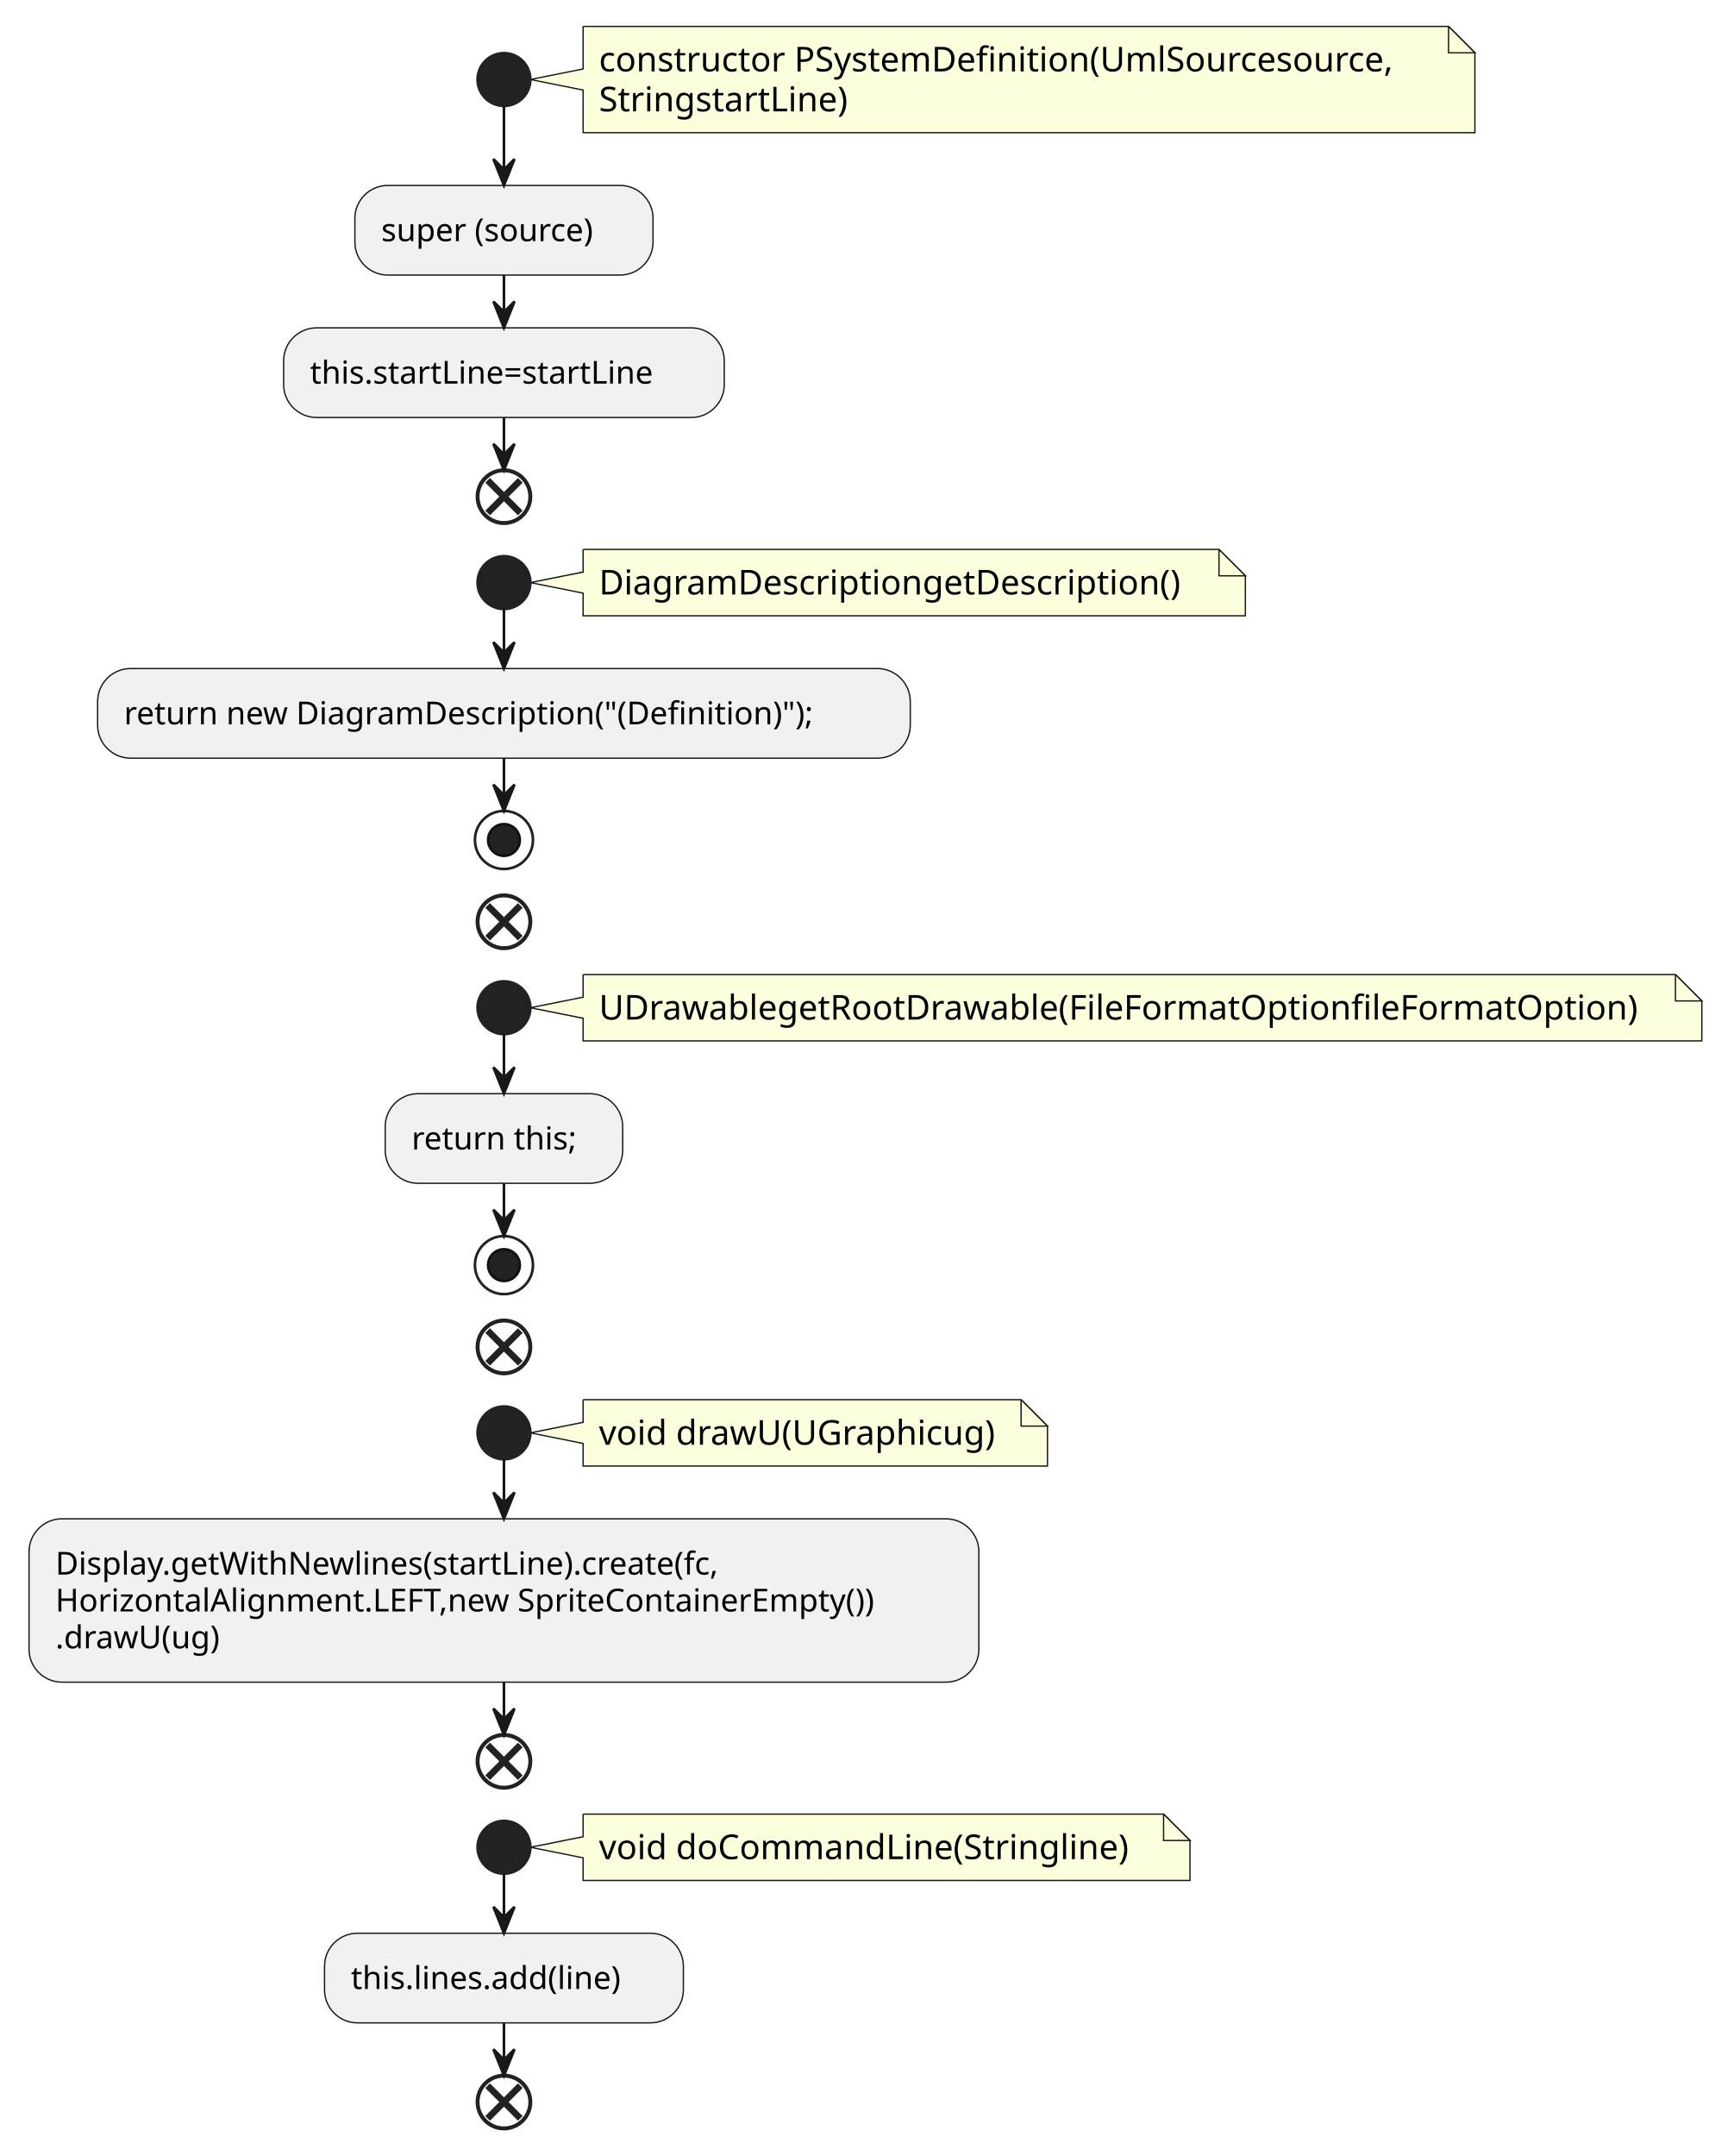
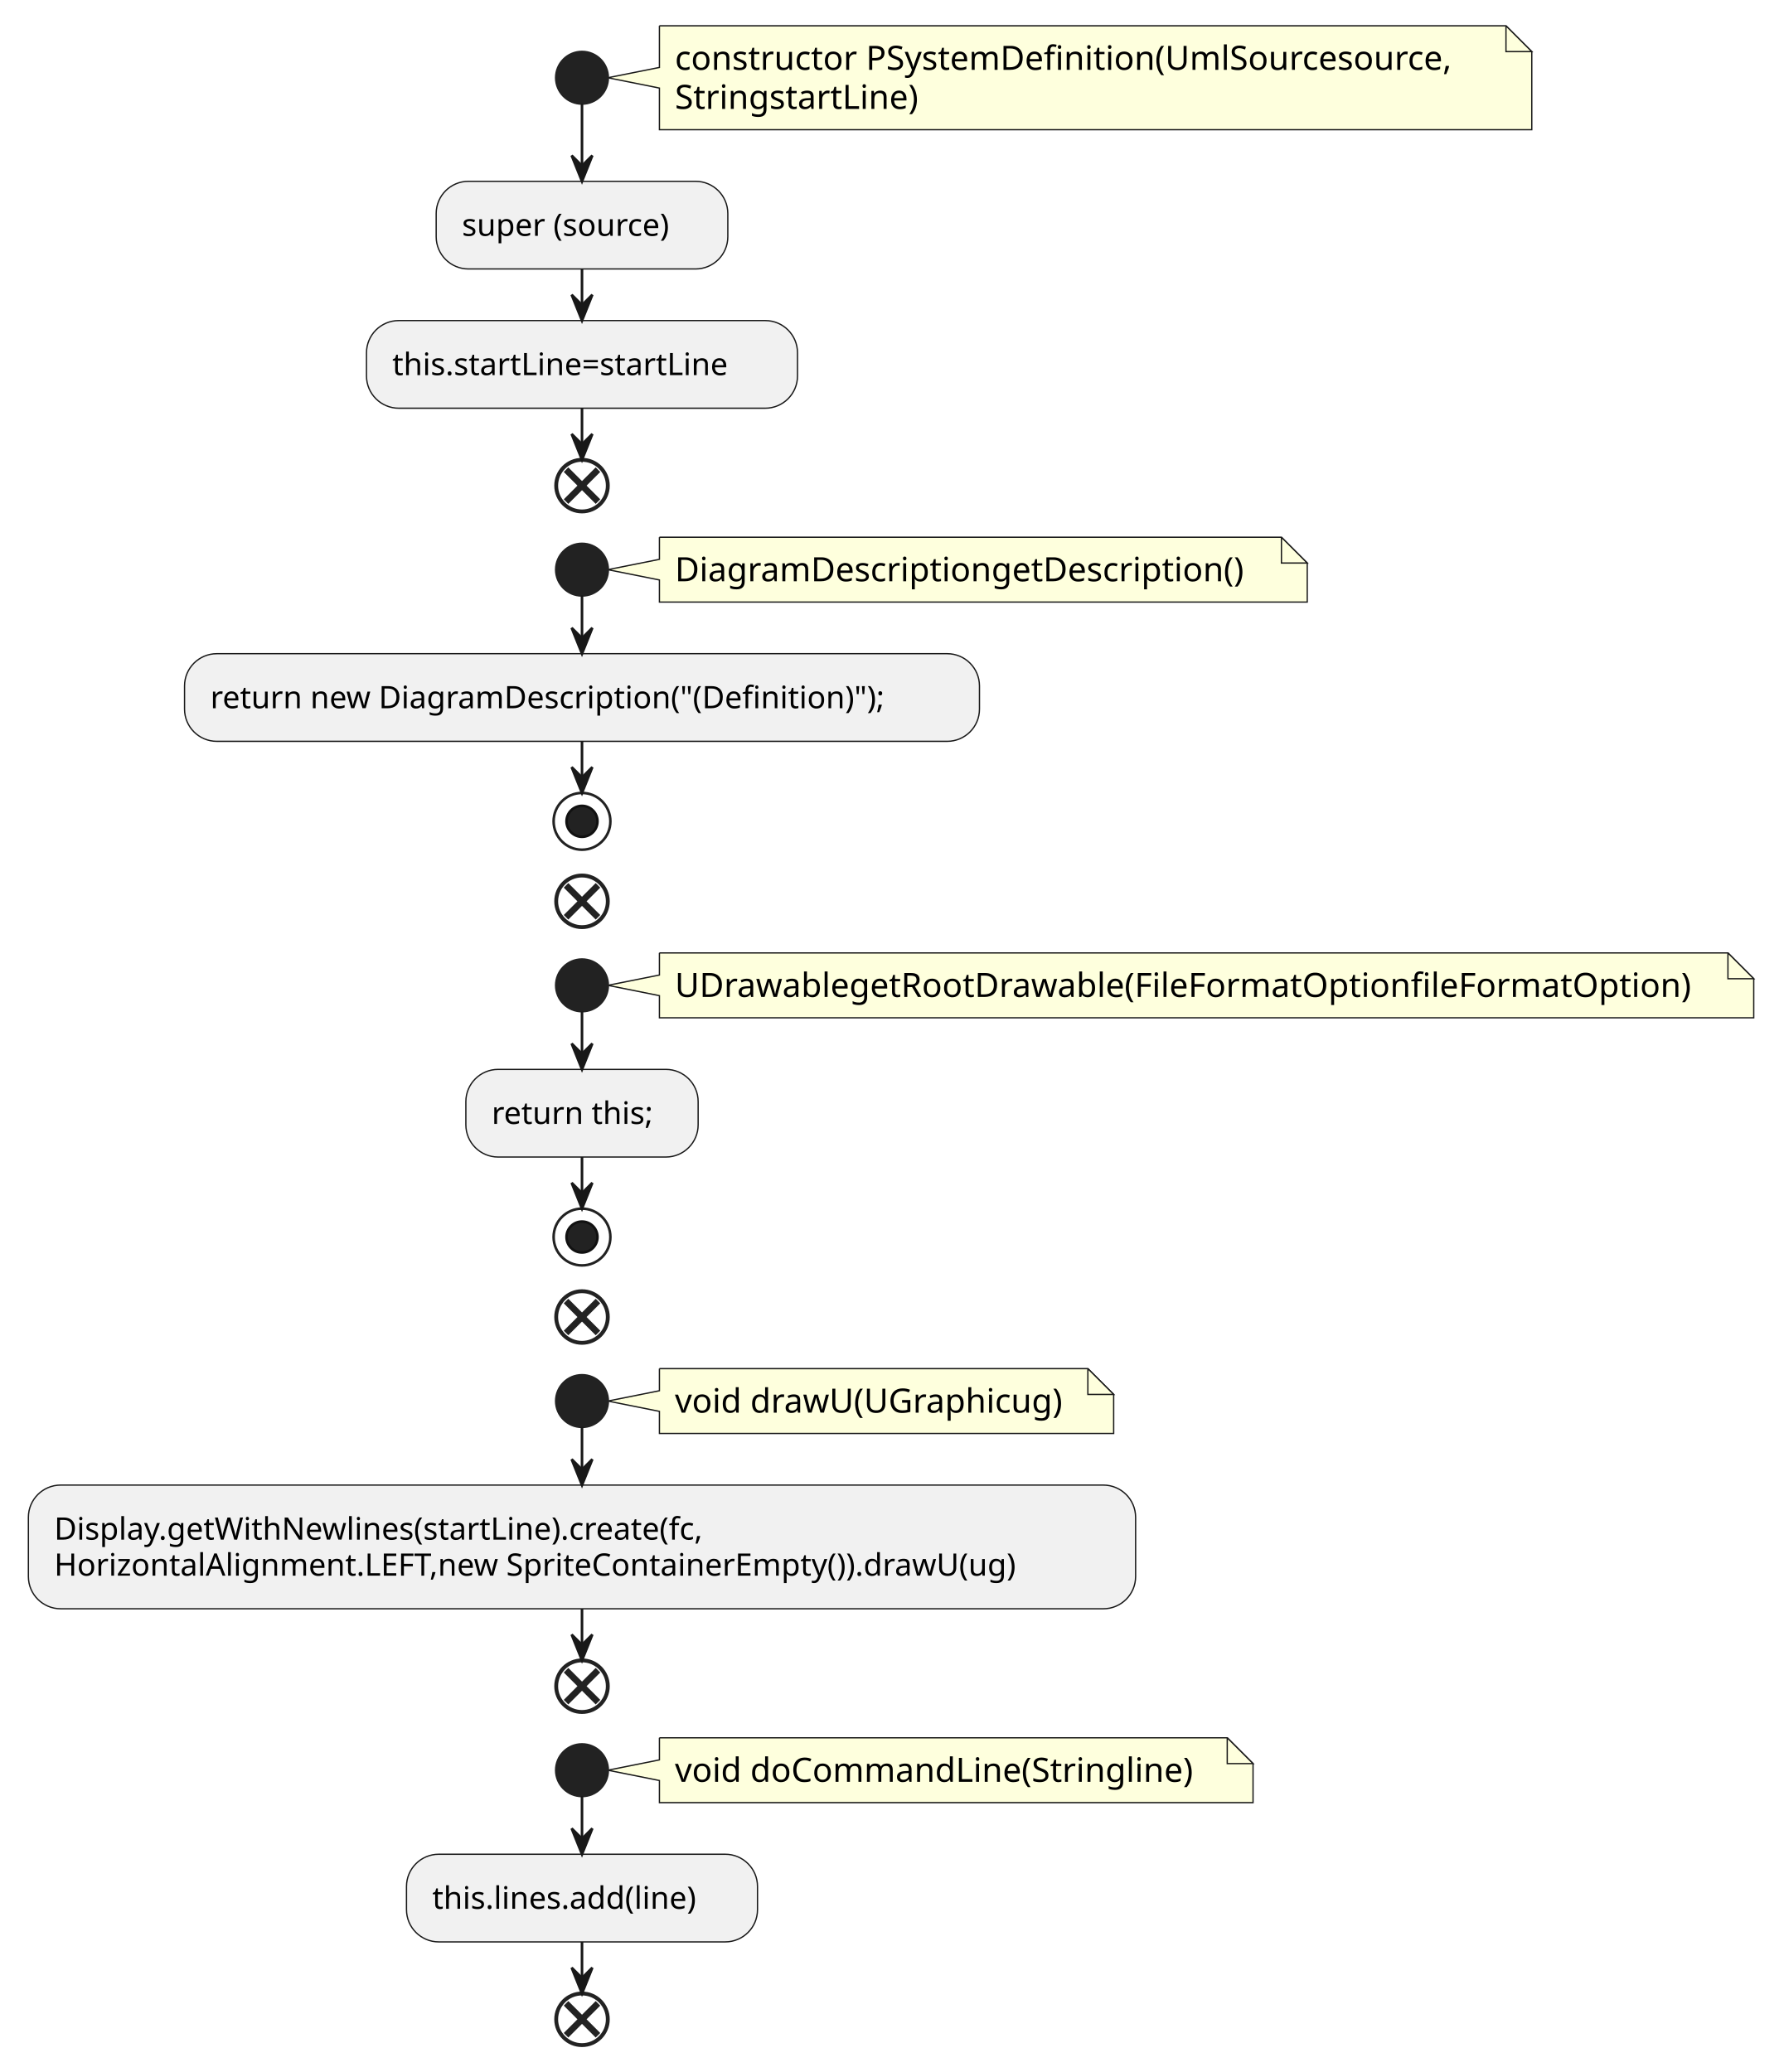
- <svg xmlns="http://www.w3.org/2000/svg" contentStyleType="text/css" height="817px" preserveAspectRatio="none" style="width:657px;height:817px;background:#FFFFFF;" version="1.1" viewBox="0 0 657 817" width="657px" zoomAndPan="magnify">
+ <svg xmlns="http://www.w3.org/2000/svg" contentStyleType="text/css" height="803px" preserveAspectRatio="none" style="width:691px;height:803px;background:#FFFFFF;" version="1.1" viewBox="0 0 691 803" width="691px" zoomAndPan="magnify">
  <defs />
  <g>
-     <path d="M221,10 L221,26.133 L201,30.133 L221,34.133 L221,50.266 A0,0 0 0 0 221,50.266 L559,50.266 A0,0 0 0 0 559,50.266 L559,20 L549,10 L221,10 A0,0 0 0 0 221,10 " fill="#FEFFDD" style="stroke:#181818;stroke-width:0.5;" />
-     <path d="M549,10 L549,20 L559,20 L549,10 " fill="#FEFFDD" style="stroke:#181818;stroke-width:0.5;" />
-     <text fill="#000000" font-family="sans-serif" font-size="13" lengthAdjust="spacing" textLength="317" x="227" y="27.067">constructor PSystemDefinition(UmlSourcesource,</text>
-     <text fill="#000000" font-family="sans-serif" font-size="13" lengthAdjust="spacing" textLength="99" x="227" y="42.2">StringstartLine)</text>
-     <ellipse cx="191" cy="30.133" fill="#222222" rx="10" ry="10" style="stroke:#222222;stroke-width:1.0;" />
-     <rect fill="#F1F1F1" height="33.969" rx="12.5" ry="12.5" style="stroke:#181818;stroke-width:0.5;" width="113" x="134.5" y="70.266" />
-     <text fill="#000000" font-family="sans-serif" font-size="12" lengthAdjust="spacing" textLength="93" x="144.5" y="91.404">super (source)</text>
-     <rect fill="#F1F1F1" height="33.969" rx="12.5" ry="12.5" style="stroke:#181818;stroke-width:0.5;" width="167" x="107.5" y="124.234" />
-     <text fill="#000000" font-family="sans-serif" font-size="12" lengthAdjust="spacing" textLength="147" x="117.5" y="145.373">this.startLine=startLine</text>
-     <ellipse cx="191" cy="188.203" fill="none" rx="10" ry="10" style="stroke:#222222;stroke-width:1.5;" />
-     <line style="stroke:#222222;stroke-width:2.5;" x1="184.813" x2="197.187" y1="182.016" y2="194.39" />
-     <line style="stroke:#222222;stroke-width:2.5;" x1="197.187" x2="184.813" y1="182.016" y2="194.39" />
-     <path d="M221,208.203 L221,216.769 L201,220.769 L221,224.769 L221,233.336 A0,0 0 0 0 221,233.336 L472,233.336 A0,0 0 0 0 472,233.336 L472,218.203 L462,208.203 L221,208.203 A0,0 0 0 0 221,208.203 " fill="#FEFFDD" style="stroke:#181818;stroke-width:0.5;" />
-     <path d="M462,208.203 L462,218.203 L472,218.203 L462,208.203 " fill="#FEFFDD" style="stroke:#181818;stroke-width:0.5;" />
-     <text fill="#000000" font-family="sans-serif" font-size="13" lengthAdjust="spacing" textLength="230" x="227" y="225.27">DiagramDescriptiongetDescription()</text>
-     <ellipse cx="191" cy="220.769" fill="#222222" rx="10" ry="10" style="stroke:#222222;stroke-width:1.0;" />
-     <rect fill="#F1F1F1" height="33.969" rx="12.5" ry="12.5" style="stroke:#181818;stroke-width:0.5;" width="308" x="37" y="253.336" />
-     <text fill="#000000" font-family="sans-serif" font-size="12" lengthAdjust="spacing" textLength="288" x="47" y="274.475">return new DiagramDescription("(Definition)");</text>
-     <ellipse cx="191" cy="318.305" fill="none" rx="11" ry="11" style="stroke:#222222;stroke-width:1.0;" />
-     <ellipse cx="191" cy="318.305" fill="#222222" rx="6" ry="6" style="stroke:#111111;stroke-width:1.0;" />
-     <ellipse cx="191" cy="349.305" fill="none" rx="10" ry="10" style="stroke:#222222;stroke-width:1.5;" />
-     <line style="stroke:#222222;stroke-width:2.5;" x1="184.813" x2="197.187" y1="343.118" y2="355.492" />
-     <line style="stroke:#222222;stroke-width:2.5;" x1="197.187" x2="184.813" y1="343.118" y2="355.492" />
-     <path d="M221,369.305 L221,377.871 L201,381.871 L221,385.871 L221,394.438 A0,0 0 0 0 221,394.438 L645,394.438 A0,0 0 0 0 645,394.438 L645,379.305 L635,369.305 L221,369.305 A0,0 0 0 0 221,369.305 " fill="#FEFFDD" style="stroke:#181818;stroke-width:0.5;" />
-     <path d="M635,369.305 L635,379.305 L645,379.305 L635,369.305 " fill="#FEFFDD" style="stroke:#181818;stroke-width:0.5;" />
-     <text fill="#000000" font-family="sans-serif" font-size="13" lengthAdjust="spacing" textLength="403" x="227" y="386.372">UDrawablegetRootDrawable(FileFormatOptionfileFormatOption)</text>
-     <ellipse cx="191" cy="381.871" fill="#222222" rx="10" ry="10" style="stroke:#222222;stroke-width:1.0;" />
-     <rect fill="#F1F1F1" height="33.969" rx="12.5" ry="12.5" style="stroke:#181818;stroke-width:0.5;" width="90" x="146" y="414.438" />
-     <text fill="#000000" font-family="sans-serif" font-size="12" lengthAdjust="spacing" textLength="70" x="156" y="435.576">return this;</text>
-     <ellipse cx="191" cy="479.406" fill="none" rx="11" ry="11" style="stroke:#222222;stroke-width:1.0;" />
-     <ellipse cx="191" cy="479.406" fill="#222222" rx="6" ry="6" style="stroke:#111111;stroke-width:1.0;" />
-     <ellipse cx="191" cy="510.406" fill="none" rx="10" ry="10" style="stroke:#222222;stroke-width:1.5;" />
-     <line style="stroke:#222222;stroke-width:2.5;" x1="184.813" x2="197.187" y1="504.219" y2="516.593" />
-     <line style="stroke:#222222;stroke-width:2.5;" x1="197.187" x2="184.813" y1="504.219" y2="516.593" />
-     <path d="M221,530.406 L221,538.973 L201,542.973 L221,546.973 L221,555.539 A0,0 0 0 0 221,555.539 L397,555.539 A0,0 0 0 0 397,555.539 L397,540.406 L387,530.406 L221,530.406 A0,0 0 0 0 221,530.406 " fill="#FEFFDD" style="stroke:#181818;stroke-width:0.5;" />
-     <path d="M387,530.406 L387,540.406 L397,540.406 L387,530.406 " fill="#FEFFDD" style="stroke:#181818;stroke-width:0.5;" />
-     <text fill="#000000" font-family="sans-serif" font-size="13" lengthAdjust="spacing" textLength="155" x="227" y="547.473">void drawU(UGraphicug)</text>
-     <ellipse cx="191" cy="542.973" fill="#222222" rx="10" ry="10" style="stroke:#222222;stroke-width:1.0;" />
-     <rect fill="#F1F1F1" height="61.906" rx="12.5" ry="12.5" style="stroke:#181818;stroke-width:0.5;" width="360" x="11" y="575.539" />
+     <path d="M255.5,10 L255.5,26.133 L235.5,30.133 L255.5,34.133 L255.5,50.266 A0,0 0 0 0 255.5,50.266 L593.5,50.266 A0,0 0 0 0 593.5,50.266 L593.5,20 L583.5,10 L255.5,10 A0,0 0 0 0 255.5,10 " fill="#FEFFDD" style="stroke:#181818;stroke-width:0.5;" />
+     <path d="M583.5,10 L583.5,20 L593.5,20 L583.5,10 " fill="#FEFFDD" style="stroke:#181818;stroke-width:0.5;" />
+     <text fill="#000000" font-family="sans-serif" font-size="13" lengthAdjust="spacing" textLength="317" x="261.5" y="27.067">constructor PSystemDefinition(UmlSourcesource,</text>
+     <text fill="#000000" font-family="sans-serif" font-size="13" lengthAdjust="spacing" textLength="99" x="261.5" y="42.2">StringstartLine)</text>
+     <ellipse cx="225.5" cy="30.133" fill="#222222" rx="10" ry="10" style="stroke:#222222;stroke-width:1.0;" />
+     <rect fill="#F1F1F1" height="33.969" rx="12.5" ry="12.5" style="stroke:#181818;stroke-width:0.5;" width="113" x="169" y="70.266" />
+     <text fill="#000000" font-family="sans-serif" font-size="12" lengthAdjust="spacing" textLength="93" x="179" y="91.404">super (source)</text>
+     <rect fill="#F1F1F1" height="33.969" rx="12.5" ry="12.5" style="stroke:#181818;stroke-width:0.5;" width="167" x="142" y="124.234" />
+     <text fill="#000000" font-family="sans-serif" font-size="12" lengthAdjust="spacing" textLength="147" x="152" y="145.373">this.startLine=startLine</text>
+     <ellipse cx="225.5" cy="188.203" fill="none" rx="10" ry="10" style="stroke:#222222;stroke-width:1.5;" />
+     <line style="stroke:#222222;stroke-width:2.5;" x1="219.313" x2="231.687" y1="182.016" y2="194.39" />
+     <line style="stroke:#222222;stroke-width:2.5;" x1="231.687" x2="219.313" y1="182.016" y2="194.39" />
+     <path d="M255.5,208.203 L255.5,216.769 L235.5,220.769 L255.5,224.769 L255.5,233.336 A0,0 0 0 0 255.5,233.336 L506.5,233.336 A0,0 0 0 0 506.5,233.336 L506.5,218.203 L496.5,208.203 L255.5,208.203 A0,0 0 0 0 255.5,208.203 " fill="#FEFFDD" style="stroke:#181818;stroke-width:0.5;" />
+     <path d="M496.5,208.203 L496.5,218.203 L506.5,218.203 L496.5,208.203 " fill="#FEFFDD" style="stroke:#181818;stroke-width:0.5;" />
+     <text fill="#000000" font-family="sans-serif" font-size="13" lengthAdjust="spacing" textLength="230" x="261.5" y="225.27">DiagramDescriptiongetDescription()</text>
+     <ellipse cx="225.5" cy="220.769" fill="#222222" rx="10" ry="10" style="stroke:#222222;stroke-width:1.0;" />
+     <rect fill="#F1F1F1" height="33.969" rx="12.5" ry="12.5" style="stroke:#181818;stroke-width:0.5;" width="308" x="71.5" y="253.336" />
+     <text fill="#000000" font-family="sans-serif" font-size="12" lengthAdjust="spacing" textLength="288" x="81.5" y="274.475">return new DiagramDescription("(Definition)");</text>
+     <ellipse cx="225.5" cy="318.305" fill="none" rx="11" ry="11" style="stroke:#222222;stroke-width:1.0;" />
+     <ellipse cx="225.5" cy="318.305" fill="#222222" rx="6" ry="6" style="stroke:#111111;stroke-width:1.0;" />
+     <ellipse cx="225.5" cy="349.305" fill="none" rx="10" ry="10" style="stroke:#222222;stroke-width:1.5;" />
+     <line style="stroke:#222222;stroke-width:2.5;" x1="219.313" x2="231.687" y1="343.118" y2="355.492" />
+     <line style="stroke:#222222;stroke-width:2.5;" x1="231.687" x2="219.313" y1="343.118" y2="355.492" />
+     <path d="M255.5,369.305 L255.5,377.871 L235.5,381.871 L255.5,385.871 L255.5,394.438 A0,0 0 0 0 255.5,394.438 L679.5,394.438 A0,0 0 0 0 679.5,394.438 L679.5,379.305 L669.5,369.305 L255.5,369.305 A0,0 0 0 0 255.5,369.305 " fill="#FEFFDD" style="stroke:#181818;stroke-width:0.5;" />
+     <path d="M669.5,369.305 L669.5,379.305 L679.5,379.305 L669.5,369.305 " fill="#FEFFDD" style="stroke:#181818;stroke-width:0.5;" />
+     <text fill="#000000" font-family="sans-serif" font-size="13" lengthAdjust="spacing" textLength="403" x="261.5" y="386.372">UDrawablegetRootDrawable(FileFormatOptionfileFormatOption)</text>
+     <ellipse cx="225.5" cy="381.871" fill="#222222" rx="10" ry="10" style="stroke:#222222;stroke-width:1.0;" />
+     <rect fill="#F1F1F1" height="33.969" rx="12.5" ry="12.5" style="stroke:#181818;stroke-width:0.5;" width="90" x="180.5" y="414.438" />
+     <text fill="#000000" font-family="sans-serif" font-size="12" lengthAdjust="spacing" textLength="70" x="190.5" y="435.576">return this;</text>
+     <ellipse cx="225.5" cy="479.406" fill="none" rx="11" ry="11" style="stroke:#222222;stroke-width:1.0;" />
+     <ellipse cx="225.5" cy="479.406" fill="#222222" rx="6" ry="6" style="stroke:#111111;stroke-width:1.0;" />
+     <ellipse cx="225.5" cy="510.406" fill="none" rx="10" ry="10" style="stroke:#222222;stroke-width:1.5;" />
+     <line style="stroke:#222222;stroke-width:2.5;" x1="219.313" x2="231.687" y1="504.219" y2="516.593" />
+     <line style="stroke:#222222;stroke-width:2.5;" x1="231.687" x2="219.313" y1="504.219" y2="516.593" />
+     <path d="M255.5,530.406 L255.5,538.973 L235.5,542.973 L255.5,546.973 L255.5,555.539 A0,0 0 0 0 255.5,555.539 L431.5,555.539 A0,0 0 0 0 431.5,555.539 L431.5,540.406 L421.5,530.406 L255.5,530.406 A0,0 0 0 0 255.5,530.406 " fill="#FEFFDD" style="stroke:#181818;stroke-width:0.5;" />
+     <path d="M421.5,530.406 L421.5,540.406 L431.5,540.406 L421.5,530.406 " fill="#FEFFDD" style="stroke:#181818;stroke-width:0.5;" />
+     <text fill="#000000" font-family="sans-serif" font-size="13" lengthAdjust="spacing" textLength="155" x="261.5" y="547.473">void drawU(UGraphicug)</text>
+     <ellipse cx="225.5" cy="542.973" fill="#222222" rx="10" ry="10" style="stroke:#222222;stroke-width:1.0;" />
+     <rect fill="#F1F1F1" height="47.938" rx="12.5" ry="12.5" style="stroke:#181818;stroke-width:0.5;" width="429" x="11" y="575.539" />
    <text fill="#000000" font-family="sans-serif" font-size="12" lengthAdjust="spacing" textLength="281" x="21" y="596.678">Display.getWithNewlines(startLine).create(fc,</text>
-     <text fill="#000000" font-family="sans-serif" font-size="12" lengthAdjust="spacing" textLength="340" x="21" y="610.646">HorizontalAlignment.LEFT,new SpriteContainerEmpty())</text>
-     <text fill="#000000" font-family="sans-serif" font-size="12" lengthAdjust="spacing" textLength="69" x="21" y="624.615">.drawU(ug)</text>
-     <ellipse cx="191" cy="667.445" fill="none" rx="10" ry="10" style="stroke:#222222;stroke-width:1.5;" />
-     <line style="stroke:#222222;stroke-width:2.5;" x1="184.813" x2="197.187" y1="661.258" y2="673.633" />
-     <line style="stroke:#222222;stroke-width:2.5;" x1="197.187" x2="184.813" y1="661.258" y2="673.633" />
-     <path d="M221,687.445 L221,696.012 L201,700.012 L221,704.012 L221,712.578 A0,0 0 0 0 221,712.578 L451,712.578 A0,0 0 0 0 451,712.578 L451,697.445 L441,687.445 L221,687.445 A0,0 0 0 0 221,687.445 " fill="#FEFFDD" style="stroke:#181818;stroke-width:0.5;" />
-     <path d="M441,687.445 L441,697.445 L451,697.445 L441,687.445 " fill="#FEFFDD" style="stroke:#181818;stroke-width:0.5;" />
-     <text fill="#000000" font-family="sans-serif" font-size="13" lengthAdjust="spacing" textLength="209" x="227" y="704.512">void doCommandLine(Stringline)</text>
-     <ellipse cx="191" cy="700.012" fill="#222222" rx="10" ry="10" style="stroke:#222222;stroke-width:1.0;" />
-     <rect fill="#F1F1F1" height="33.969" rx="12.5" ry="12.5" style="stroke:#181818;stroke-width:0.5;" width="136" x="123" y="732.578" />
-     <text fill="#000000" font-family="sans-serif" font-size="12" lengthAdjust="spacing" textLength="116" x="133" y="753.717">this.lines.add(line)</text>
-     <ellipse cx="191" cy="796.547" fill="none" rx="10" ry="10" style="stroke:#222222;stroke-width:1.5;" />
-     <line style="stroke:#222222;stroke-width:2.5;" x1="184.813" x2="197.187" y1="790.36" y2="802.734" />
-     <line style="stroke:#222222;stroke-width:2.5;" x1="197.187" x2="184.813" y1="790.36" y2="802.734" />
-     <line style="stroke:#181818;stroke-width:1.0;" x1="191" x2="191" y1="40.133" y2="70.266" />
-     <polygon fill="#181818" points="187,60.266,191,70.266,195,60.266,191,64.266" style="stroke:#181818;stroke-width:1.0;" />
-     <line style="stroke:#181818;stroke-width:1.0;" x1="191" x2="191" y1="104.234" y2="124.234" />
-     <polygon fill="#181818" points="187,114.234,191,124.234,195,114.234,191,118.234" style="stroke:#181818;stroke-width:1.0;" />
-     <line style="stroke:#181818;stroke-width:1.0;" x1="191" x2="191" y1="158.203" y2="178.203" />
-     <polygon fill="#181818" points="187,168.203,191,178.203,195,168.203,191,172.203" style="stroke:#181818;stroke-width:1.0;" />
-     <line style="stroke:#181818;stroke-width:1.0;" x1="191" x2="191" y1="230.769" y2="253.336" />
-     <polygon fill="#181818" points="187,243.336,191,253.336,195,243.336,191,247.336" style="stroke:#181818;stroke-width:1.0;" />
-     <line style="stroke:#181818;stroke-width:1.0;" x1="191" x2="191" y1="287.305" y2="307.305" />
-     <polygon fill="#181818" points="187,297.305,191,307.305,195,297.305,191,301.305" style="stroke:#181818;stroke-width:1.0;" />
-     <line style="stroke:#181818;stroke-width:1.0;" x1="191" x2="191" y1="391.871" y2="414.438" />
-     <polygon fill="#181818" points="187,404.438,191,414.438,195,404.438,191,408.438" style="stroke:#181818;stroke-width:1.0;" />
-     <line style="stroke:#181818;stroke-width:1.0;" x1="191" x2="191" y1="448.406" y2="468.406" />
-     <polygon fill="#181818" points="187,458.406,191,468.406,195,458.406,191,462.406" style="stroke:#181818;stroke-width:1.0;" />
-     <line style="stroke:#181818;stroke-width:1.0;" x1="191" x2="191" y1="552.973" y2="575.539" />
-     <polygon fill="#181818" points="187,565.539,191,575.539,195,565.539,191,569.539" style="stroke:#181818;stroke-width:1.0;" />
-     <line style="stroke:#181818;stroke-width:1.0;" x1="191" x2="191" y1="637.445" y2="657.445" />
-     <polygon fill="#181818" points="187,647.445,191,657.445,195,647.445,191,651.445" style="stroke:#181818;stroke-width:1.0;" />
-     <line style="stroke:#181818;stroke-width:1.0;" x1="191" x2="191" y1="710.012" y2="732.578" />
-     <polygon fill="#181818" points="187,722.578,191,732.578,195,722.578,191,726.578" style="stroke:#181818;stroke-width:1.0;" />
-     <line style="stroke:#181818;stroke-width:1.0;" x1="191" x2="191" y1="766.547" y2="786.547" />
-     <polygon fill="#181818" points="187,776.547,191,786.547,195,776.547,191,780.547" style="stroke:#181818;stroke-width:1.0;" />
+     <text fill="#000000" font-family="sans-serif" font-size="12" lengthAdjust="spacing" textLength="409" x="21" y="610.646">HorizontalAlignment.LEFT,new SpriteContainerEmpty()).drawU(ug)</text>
+     <ellipse cx="225.5" cy="653.477" fill="none" rx="10" ry="10" style="stroke:#222222;stroke-width:1.5;" />
+     <line style="stroke:#222222;stroke-width:2.5;" x1="219.313" x2="231.687" y1="647.289" y2="659.664" />
+     <line style="stroke:#222222;stroke-width:2.5;" x1="231.687" x2="219.313" y1="647.289" y2="659.664" />
+     <path d="M255.5,673.477 L255.5,682.043 L235.5,686.043 L255.5,690.043 L255.5,698.609 A0,0 0 0 0 255.5,698.609 L485.5,698.609 A0,0 0 0 0 485.5,698.609 L485.5,683.477 L475.5,673.477 L255.5,673.477 A0,0 0 0 0 255.5,673.477 " fill="#FEFFDD" style="stroke:#181818;stroke-width:0.5;" />
+     <path d="M475.5,673.477 L475.5,683.477 L485.5,683.477 L475.5,673.477 " fill="#FEFFDD" style="stroke:#181818;stroke-width:0.5;" />
+     <text fill="#000000" font-family="sans-serif" font-size="13" lengthAdjust="spacing" textLength="209" x="261.5" y="690.543">void doCommandLine(Stringline)</text>
+     <ellipse cx="225.5" cy="686.043" fill="#222222" rx="10" ry="10" style="stroke:#222222;stroke-width:1.0;" />
+     <rect fill="#F1F1F1" height="33.969" rx="12.5" ry="12.5" style="stroke:#181818;stroke-width:0.5;" width="136" x="157.5" y="718.609" />
+     <text fill="#000000" font-family="sans-serif" font-size="12" lengthAdjust="spacing" textLength="116" x="167.5" y="739.748">this.lines.add(line)</text>
+     <ellipse cx="225.5" cy="782.578" fill="none" rx="10" ry="10" style="stroke:#222222;stroke-width:1.5;" />
+     <line style="stroke:#222222;stroke-width:2.5;" x1="219.313" x2="231.687" y1="776.391" y2="788.765" />
+     <line style="stroke:#222222;stroke-width:2.5;" x1="231.687" x2="219.313" y1="776.391" y2="788.765" />
+     <line style="stroke:#181818;stroke-width:1.0;" x1="225.5" x2="225.5" y1="40.133" y2="70.266" />
+     <polygon fill="#181818" points="221.5,60.266,225.5,70.266,229.5,60.266,225.5,64.266" style="stroke:#181818;stroke-width:1.0;" />
+     <line style="stroke:#181818;stroke-width:1.0;" x1="225.5" x2="225.5" y1="104.234" y2="124.234" />
+     <polygon fill="#181818" points="221.5,114.234,225.5,124.234,229.5,114.234,225.5,118.234" style="stroke:#181818;stroke-width:1.0;" />
+     <line style="stroke:#181818;stroke-width:1.0;" x1="225.5" x2="225.5" y1="158.203" y2="178.203" />
+     <polygon fill="#181818" points="221.5,168.203,225.5,178.203,229.5,168.203,225.5,172.203" style="stroke:#181818;stroke-width:1.0;" />
+     <line style="stroke:#181818;stroke-width:1.0;" x1="225.5" x2="225.5" y1="230.769" y2="253.336" />
+     <polygon fill="#181818" points="221.5,243.336,225.5,253.336,229.5,243.336,225.5,247.336" style="stroke:#181818;stroke-width:1.0;" />
+     <line style="stroke:#181818;stroke-width:1.0;" x1="225.5" x2="225.5" y1="287.305" y2="307.305" />
+     <polygon fill="#181818" points="221.5,297.305,225.5,307.305,229.5,297.305,225.5,301.305" style="stroke:#181818;stroke-width:1.0;" />
+     <line style="stroke:#181818;stroke-width:1.0;" x1="225.5" x2="225.5" y1="391.871" y2="414.438" />
+     <polygon fill="#181818" points="221.5,404.438,225.5,414.438,229.5,404.438,225.5,408.438" style="stroke:#181818;stroke-width:1.0;" />
+     <line style="stroke:#181818;stroke-width:1.0;" x1="225.5" x2="225.5" y1="448.406" y2="468.406" />
+     <polygon fill="#181818" points="221.5,458.406,225.5,468.406,229.5,458.406,225.5,462.406" style="stroke:#181818;stroke-width:1.0;" />
+     <line style="stroke:#181818;stroke-width:1.0;" x1="225.5" x2="225.5" y1="552.973" y2="575.539" />
+     <polygon fill="#181818" points="221.5,565.539,225.5,575.539,229.5,565.539,225.5,569.539" style="stroke:#181818;stroke-width:1.0;" />
+     <line style="stroke:#181818;stroke-width:1.0;" x1="225.5" x2="225.5" y1="623.477" y2="643.477" />
+     <polygon fill="#181818" points="221.5,633.477,225.5,643.477,229.5,633.477,225.5,637.477" style="stroke:#181818;stroke-width:1.0;" />
+     <line style="stroke:#181818;stroke-width:1.0;" x1="225.5" x2="225.5" y1="696.043" y2="718.609" />
+     <polygon fill="#181818" points="221.5,708.609,225.5,718.609,229.5,708.609,225.5,712.609" style="stroke:#181818;stroke-width:1.0;" />
+     <line style="stroke:#181818;stroke-width:1.0;" x1="225.5" x2="225.5" y1="752.578" y2="772.578" />
+     <polygon fill="#181818" points="221.5,762.578,225.5,772.578,229.5,762.578,225.5,766.578" style="stroke:#181818;stroke-width:1.0;" />
  </g>
</svg>
